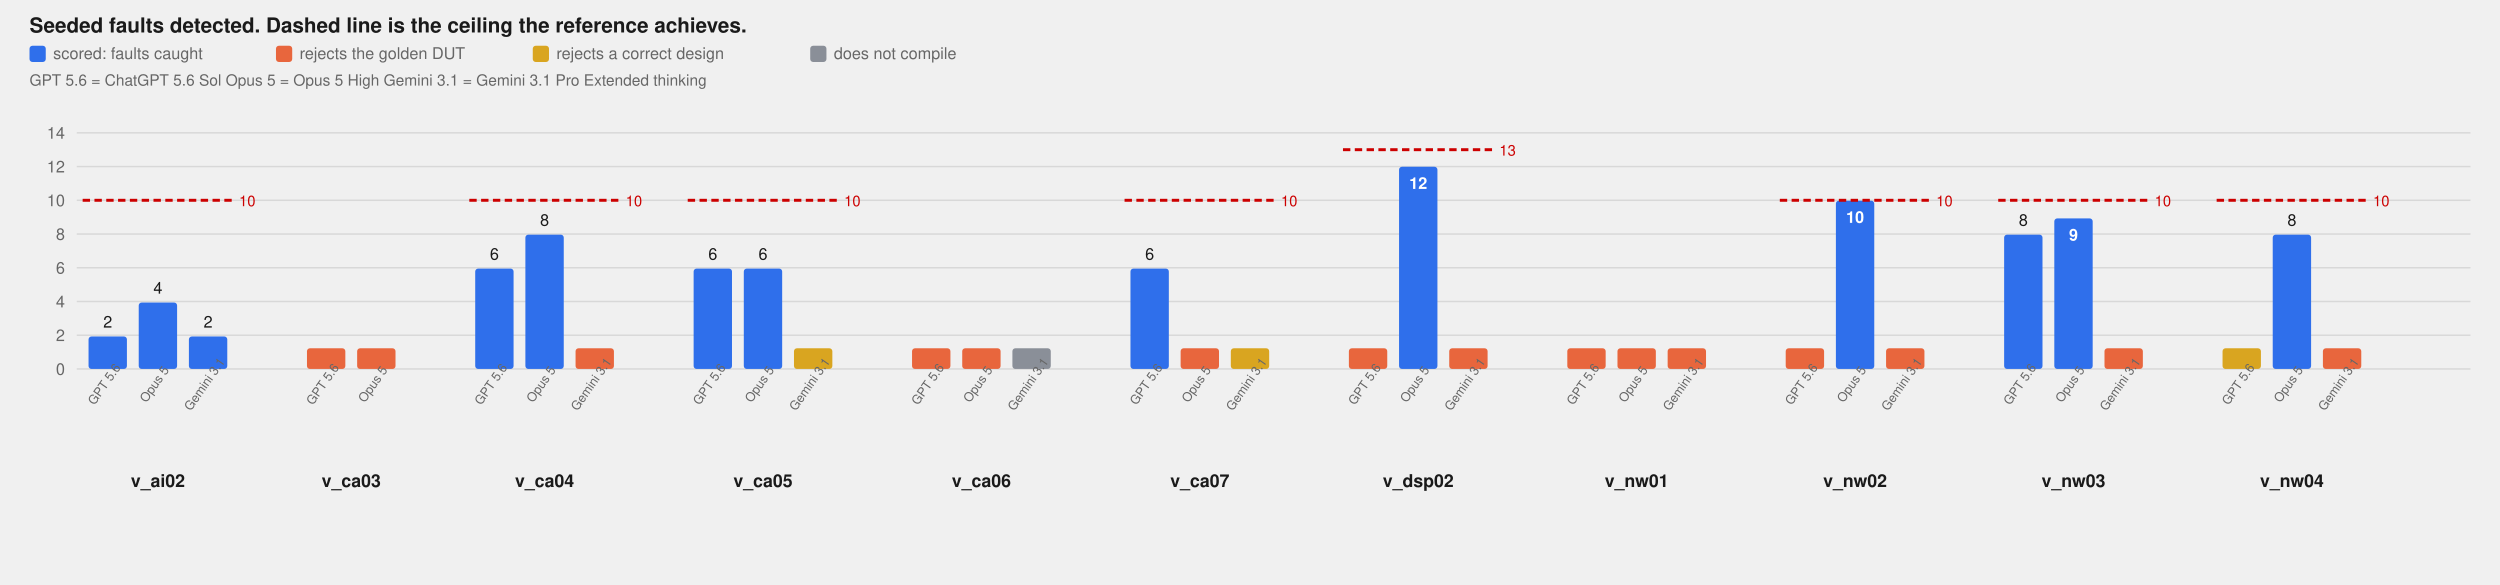
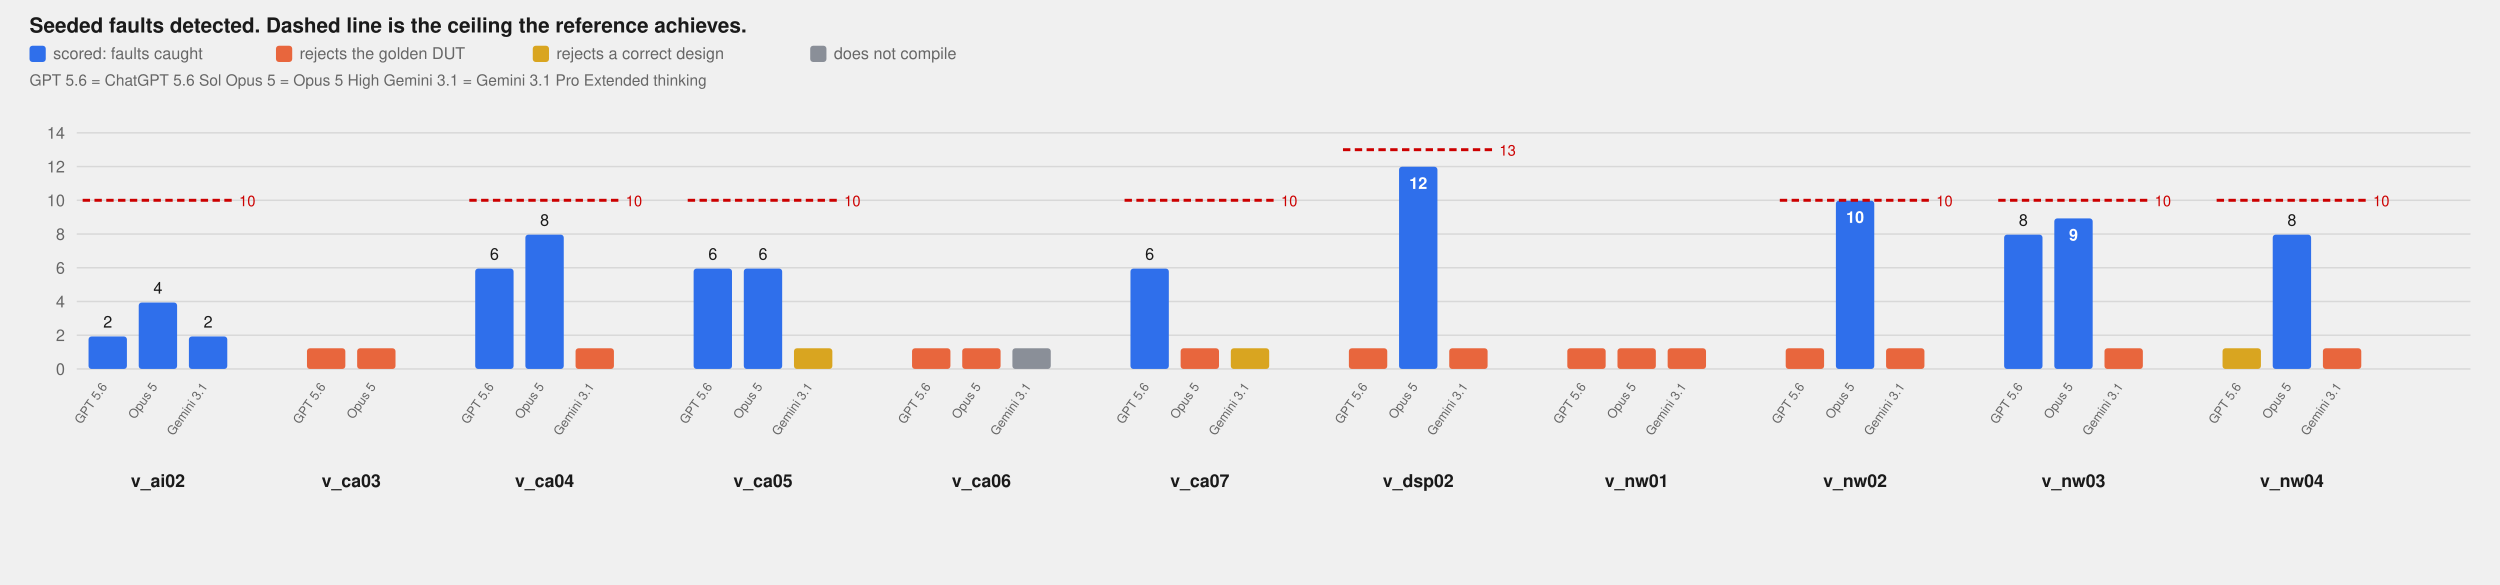
<svg xmlns="http://www.w3.org/2000/svg" viewBox="0 0 1694 396" font-family="-apple-system,BlinkMacSystemFont,Segoe UI,Helvetica,Arial,sans-serif">
  <rect width="1694" height="396" fill="none" />
  <line x1="52" y1="250.0" x2="1674" y2="250.0" stroke="#d8d8d8" stroke-width="1" />
  <text x="44" y="254.0" fill="#666" font-size="11" text-anchor="end">0</text>
  <line x1="52" y1="227.143" x2="1674" y2="227.143" stroke="#d8d8d8" stroke-width="1" />
  <text x="44" y="231.143" fill="#666" font-size="11" text-anchor="end">2</text>
  <line x1="52" y1="204.286" x2="1674" y2="204.286" stroke="#d8d8d8" stroke-width="1" />
  <text x="44" y="208.286" fill="#666" font-size="11" text-anchor="end">4</text>
  <line x1="52" y1="181.429" x2="1674" y2="181.429" stroke="#d8d8d8" stroke-width="1" />
  <text x="44" y="185.429" fill="#666" font-size="11" text-anchor="end">6</text>
  <line x1="52" y1="158.571" x2="1674" y2="158.571" stroke="#d8d8d8" stroke-width="1" />
  <text x="44" y="162.571" fill="#666" font-size="11" text-anchor="end">8</text>
  <line x1="52" y1="135.714" x2="1674" y2="135.714" stroke="#d8d8d8" stroke-width="1" />
  <text x="44" y="139.714" fill="#666" font-size="11" text-anchor="end">10</text>
  <line x1="52" y1="112.857" x2="1674" y2="112.857" stroke="#d8d8d8" stroke-width="1" />
  <text x="44" y="116.857" fill="#666" font-size="11" text-anchor="end">12</text>
  <line x1="52" y1="90.0" x2="1674" y2="90.0" stroke="#d8d8d8" stroke-width="1" />
  <text x="44" y="94.0" fill="#666" font-size="11" text-anchor="end">14</text>
  <rect x="60" y="228" width="26" height="22" rx="2" fill="#2f6feb" />
  <text x="73.0" y="222" fill="#1a1a1a" font-size="11" text-anchor="middle">2</text>
-   <text x="73.0" y="262" fill="#666" font-size="8.5" text-anchor="middle" transform="rotate(-55 73.0 262)">GPT 5.6</text>
+   <text x="73.0" y="262" fill="#666" font-size="8.5" text-anchor="end" transform="rotate(-55 73.0 262)">GPT 5.6</text>
  <rect x="94" y="205" width="26" height="45" rx="2" fill="#2f6feb" />
  <text x="107.0" y="199" fill="#1a1a1a" font-size="11" text-anchor="middle">4</text>
-   <text x="107.0" y="262" fill="#666" font-size="8.5" text-anchor="middle" transform="rotate(-55 107.0 262)">Opus 5</text>
+   <text x="107.0" y="262" fill="#666" font-size="8.5" text-anchor="end" transform="rotate(-55 107.0 262)">Opus 5</text>
  <rect x="128" y="228" width="26" height="22" rx="2" fill="#2f6feb" />
  <text x="141.0" y="222" fill="#1a1a1a" font-size="11" text-anchor="middle">2</text>
-   <text x="141.0" y="262" fill="#666" font-size="8.5" text-anchor="middle" transform="rotate(-55 141.0 262)">Gemini 3.1</text>
+   <text x="141.0" y="262" fill="#666" font-size="8.5" text-anchor="end" transform="rotate(-55 141.0 262)">Gemini 3.1</text>
  <line x1="56" y1="135.714" x2="158" y2="135.714" stroke="#c00" stroke-width="2" stroke-dasharray="5,3" />
  <text x="162" y="139.714" fill="#c00" font-size="10">10</text>
  <text x="107.0" y="330" fill="#1a1a1a" font-size="12" font-weight="600" text-anchor="middle">v_ai02</text>
  <rect x="208" y="236" width="26" height="14" rx="2" fill="#e8663d" />
-   <text x="221.0" y="262" fill="#666" font-size="8.5" text-anchor="middle" transform="rotate(-55 221.0 262)">GPT 5.6</text>
+   <text x="221.0" y="262" fill="#666" font-size="8.5" text-anchor="end" transform="rotate(-55 221.0 262)">GPT 5.6</text>
  <rect x="242" y="236" width="26" height="14" rx="2" fill="#e8663d" />
-   <text x="255.0" y="262" fill="#666" font-size="8.5" text-anchor="middle" transform="rotate(-55 255.0 262)">Opus 5</text>
+   <text x="255.0" y="262" fill="#666" font-size="8.5" text-anchor="end" transform="rotate(-55 255.0 262)">Opus 5</text>
  <text x="238.0" y="330" fill="#1a1a1a" font-size="12" font-weight="600" text-anchor="middle">v_ca03</text>
  <rect x="322" y="182" width="26" height="68" rx="2" fill="#2f6feb" />
  <text x="335.0" y="176" fill="#1a1a1a" font-size="11" text-anchor="middle">6</text>
-   <text x="335.0" y="262" fill="#666" font-size="8.5" text-anchor="middle" transform="rotate(-55 335.0 262)">GPT 5.6</text>
+   <text x="335.0" y="262" fill="#666" font-size="8.5" text-anchor="end" transform="rotate(-55 335.0 262)">GPT 5.6</text>
  <rect x="356" y="159" width="26" height="91" rx="2" fill="#2f6feb" />
  <text x="369.0" y="153" fill="#1a1a1a" font-size="11" text-anchor="middle">8</text>
-   <text x="369.0" y="262" fill="#666" font-size="8.5" text-anchor="middle" transform="rotate(-55 369.0 262)">Opus 5</text>
+   <text x="369.0" y="262" fill="#666" font-size="8.5" text-anchor="end" transform="rotate(-55 369.0 262)">Opus 5</text>
  <rect x="390" y="236" width="26" height="14" rx="2" fill="#e8663d" />
-   <text x="403.0" y="262" fill="#666" font-size="8.5" text-anchor="middle" transform="rotate(-55 403.0 262)">Gemini 3.1</text>
+   <text x="403.0" y="262" fill="#666" font-size="8.5" text-anchor="end" transform="rotate(-55 403.0 262)">Gemini 3.1</text>
  <line x1="318" y1="135.714" x2="420" y2="135.714" stroke="#c00" stroke-width="2" stroke-dasharray="5,3" />
  <text x="424" y="139.714" fill="#c00" font-size="10">10</text>
  <text x="369.0" y="330" fill="#1a1a1a" font-size="12" font-weight="600" text-anchor="middle">v_ca04</text>
  <rect x="470" y="182" width="26" height="68" rx="2" fill="#2f6feb" />
  <text x="483.0" y="176" fill="#1a1a1a" font-size="11" text-anchor="middle">6</text>
-   <text x="483.0" y="262" fill="#666" font-size="8.5" text-anchor="middle" transform="rotate(-55 483.0 262)">GPT 5.6</text>
+   <text x="483.0" y="262" fill="#666" font-size="8.5" text-anchor="end" transform="rotate(-55 483.0 262)">GPT 5.6</text>
  <rect x="504" y="182" width="26" height="68" rx="2" fill="#2f6feb" />
  <text x="517.0" y="176" fill="#1a1a1a" font-size="11" text-anchor="middle">6</text>
-   <text x="517.0" y="262" fill="#666" font-size="8.5" text-anchor="middle" transform="rotate(-55 517.0 262)">Opus 5</text>
+   <text x="517.0" y="262" fill="#666" font-size="8.5" text-anchor="end" transform="rotate(-55 517.0 262)">Opus 5</text>
  <rect x="538" y="236" width="26" height="14" rx="2" fill="#d9a520" />
-   <text x="551.0" y="262" fill="#666" font-size="8.5" text-anchor="middle" transform="rotate(-55 551.0 262)">Gemini 3.1</text>
+   <text x="551.0" y="262" fill="#666" font-size="8.5" text-anchor="end" transform="rotate(-55 551.0 262)">Gemini 3.1</text>
  <line x1="466" y1="135.714" x2="568" y2="135.714" stroke="#c00" stroke-width="2" stroke-dasharray="5,3" />
  <text x="572" y="139.714" fill="#c00" font-size="10">10</text>
  <text x="517.0" y="330" fill="#1a1a1a" font-size="12" font-weight="600" text-anchor="middle">v_ca05</text>
  <rect x="618" y="236" width="26" height="14" rx="2" fill="#e8663d" />
-   <text x="631.0" y="262" fill="#666" font-size="8.5" text-anchor="middle" transform="rotate(-55 631.0 262)">GPT 5.6</text>
+   <text x="631.0" y="262" fill="#666" font-size="8.5" text-anchor="end" transform="rotate(-55 631.0 262)">GPT 5.6</text>
  <rect x="652" y="236" width="26" height="14" rx="2" fill="#e8663d" />
-   <text x="665.0" y="262" fill="#666" font-size="8.5" text-anchor="middle" transform="rotate(-55 665.0 262)">Opus 5</text>
+   <text x="665.0" y="262" fill="#666" font-size="8.5" text-anchor="end" transform="rotate(-55 665.0 262)">Opus 5</text>
  <rect x="686" y="236" width="26" height="14" rx="2" fill="#8a8f98" />
-   <text x="699.0" y="262" fill="#666" font-size="8.5" text-anchor="middle" transform="rotate(-55 699.0 262)">Gemini 3.1</text>
+   <text x="699.0" y="262" fill="#666" font-size="8.5" text-anchor="end" transform="rotate(-55 699.0 262)">Gemini 3.1</text>
  <text x="665.0" y="330" fill="#1a1a1a" font-size="12" font-weight="600" text-anchor="middle">v_ca06</text>
  <rect x="766" y="182" width="26" height="68" rx="2" fill="#2f6feb" />
  <text x="779.0" y="176" fill="#1a1a1a" font-size="11" text-anchor="middle">6</text>
-   <text x="779.0" y="262" fill="#666" font-size="8.5" text-anchor="middle" transform="rotate(-55 779.0 262)">GPT 5.6</text>
+   <text x="779.0" y="262" fill="#666" font-size="8.5" text-anchor="end" transform="rotate(-55 779.0 262)">GPT 5.6</text>
  <rect x="800" y="236" width="26" height="14" rx="2" fill="#e8663d" />
-   <text x="813.0" y="262" fill="#666" font-size="8.5" text-anchor="middle" transform="rotate(-55 813.0 262)">Opus 5</text>
+   <text x="813.0" y="262" fill="#666" font-size="8.5" text-anchor="end" transform="rotate(-55 813.0 262)">Opus 5</text>
  <rect x="834" y="236" width="26" height="14" rx="2" fill="#d9a520" />
-   <text x="847.0" y="262" fill="#666" font-size="8.5" text-anchor="middle" transform="rotate(-55 847.0 262)">Gemini 3.1</text>
+   <text x="847.0" y="262" fill="#666" font-size="8.5" text-anchor="end" transform="rotate(-55 847.0 262)">Gemini 3.1</text>
  <line x1="762" y1="135.714" x2="864" y2="135.714" stroke="#c00" stroke-width="2" stroke-dasharray="5,3" />
  <text x="868" y="139.714" fill="#c00" font-size="10">10</text>
  <text x="813.0" y="330" fill="#1a1a1a" font-size="12" font-weight="600" text-anchor="middle">v_ca07</text>
  <rect x="914" y="236" width="26" height="14" rx="2" fill="#e8663d" />
-   <text x="927.0" y="262" fill="#666" font-size="8.5" text-anchor="middle" transform="rotate(-55 927.0 262)">GPT 5.6</text>
+   <text x="927.0" y="262" fill="#666" font-size="8.5" text-anchor="end" transform="rotate(-55 927.0 262)">GPT 5.6</text>
  <rect x="948" y="113" width="26" height="137" rx="2" fill="#2f6feb" />
  <text x="961.0" y="128" fill="#ffffff" font-size="11" font-weight="600" text-anchor="middle">12</text>
-   <text x="961.0" y="262" fill="#666" font-size="8.5" text-anchor="middle" transform="rotate(-55 961.0 262)">Opus 5</text>
+   <text x="961.0" y="262" fill="#666" font-size="8.5" text-anchor="end" transform="rotate(-55 961.0 262)">Opus 5</text>
  <rect x="982" y="236" width="26" height="14" rx="2" fill="#e8663d" />
-   <text x="995.0" y="262" fill="#666" font-size="8.5" text-anchor="middle" transform="rotate(-55 995.0 262)">Gemini 3.1</text>
+   <text x="995.0" y="262" fill="#666" font-size="8.5" text-anchor="end" transform="rotate(-55 995.0 262)">Gemini 3.1</text>
  <line x1="910" y1="101.429" x2="1012" y2="101.429" stroke="#c00" stroke-width="2" stroke-dasharray="5,3" />
  <text x="1016" y="105.429" fill="#c00" font-size="10">13</text>
  <text x="961.0" y="330" fill="#1a1a1a" font-size="12" font-weight="600" text-anchor="middle">v_dsp02</text>
  <rect x="1062" y="236" width="26" height="14" rx="2" fill="#e8663d" />
-   <text x="1075.0" y="262" fill="#666" font-size="8.5" text-anchor="middle" transform="rotate(-55 1075.0 262)">GPT 5.6</text>
+   <text x="1075.0" y="262" fill="#666" font-size="8.5" text-anchor="end" transform="rotate(-55 1075.0 262)">GPT 5.6</text>
  <rect x="1096" y="236" width="26" height="14" rx="2" fill="#e8663d" />
-   <text x="1109.0" y="262" fill="#666" font-size="8.5" text-anchor="middle" transform="rotate(-55 1109.0 262)">Opus 5</text>
+   <text x="1109.0" y="262" fill="#666" font-size="8.5" text-anchor="end" transform="rotate(-55 1109.0 262)">Opus 5</text>
  <rect x="1130" y="236" width="26" height="14" rx="2" fill="#e8663d" />
-   <text x="1143.0" y="262" fill="#666" font-size="8.5" text-anchor="middle" transform="rotate(-55 1143.0 262)">Gemini 3.1</text>
+   <text x="1143.0" y="262" fill="#666" font-size="8.5" text-anchor="end" transform="rotate(-55 1143.0 262)">Gemini 3.1</text>
  <text x="1109.0" y="330" fill="#1a1a1a" font-size="12" font-weight="600" text-anchor="middle">v_nw01</text>
  <rect x="1210" y="236" width="26" height="14" rx="2" fill="#e8663d" />
-   <text x="1223.0" y="262" fill="#666" font-size="8.5" text-anchor="middle" transform="rotate(-55 1223.0 262)">GPT 5.6</text>
+   <text x="1223.0" y="262" fill="#666" font-size="8.5" text-anchor="end" transform="rotate(-55 1223.0 262)">GPT 5.6</text>
  <rect x="1244" y="136" width="26" height="114" rx="2" fill="#2f6feb" />
  <text x="1257.0" y="151" fill="#ffffff" font-size="11" font-weight="600" text-anchor="middle">10</text>
-   <text x="1257.0" y="262" fill="#666" font-size="8.5" text-anchor="middle" transform="rotate(-55 1257.0 262)">Opus 5</text>
+   <text x="1257.0" y="262" fill="#666" font-size="8.5" text-anchor="end" transform="rotate(-55 1257.0 262)">Opus 5</text>
  <rect x="1278" y="236" width="26" height="14" rx="2" fill="#e8663d" />
-   <text x="1291.0" y="262" fill="#666" font-size="8.5" text-anchor="middle" transform="rotate(-55 1291.0 262)">Gemini 3.1</text>
+   <text x="1291.0" y="262" fill="#666" font-size="8.5" text-anchor="end" transform="rotate(-55 1291.0 262)">Gemini 3.1</text>
  <line x1="1206" y1="135.714" x2="1308" y2="135.714" stroke="#c00" stroke-width="2" stroke-dasharray="5,3" />
  <text x="1312" y="139.714" fill="#c00" font-size="10">10</text>
  <text x="1257.0" y="330" fill="#1a1a1a" font-size="12" font-weight="600" text-anchor="middle">v_nw02</text>
  <rect x="1358" y="159" width="26" height="91" rx="2" fill="#2f6feb" />
  <text x="1371.0" y="153" fill="#1a1a1a" font-size="11" text-anchor="middle">8</text>
-   <text x="1371.0" y="262" fill="#666" font-size="8.5" text-anchor="middle" transform="rotate(-55 1371.0 262)">GPT 5.6</text>
+   <text x="1371.0" y="262" fill="#666" font-size="8.5" text-anchor="end" transform="rotate(-55 1371.0 262)">GPT 5.6</text>
  <rect x="1392" y="148" width="26" height="102" rx="2" fill="#2f6feb" />
  <text x="1405.0" y="163" fill="#ffffff" font-size="11" font-weight="600" text-anchor="middle">9</text>
-   <text x="1405.0" y="262" fill="#666" font-size="8.5" text-anchor="middle" transform="rotate(-55 1405.0 262)">Opus 5</text>
+   <text x="1405.0" y="262" fill="#666" font-size="8.5" text-anchor="end" transform="rotate(-55 1405.0 262)">Opus 5</text>
  <rect x="1426" y="236" width="26" height="14" rx="2" fill="#e8663d" />
-   <text x="1439.0" y="262" fill="#666" font-size="8.5" text-anchor="middle" transform="rotate(-55 1439.0 262)">Gemini 3.1</text>
+   <text x="1439.0" y="262" fill="#666" font-size="8.5" text-anchor="end" transform="rotate(-55 1439.0 262)">Gemini 3.1</text>
  <line x1="1354" y1="135.714" x2="1456" y2="135.714" stroke="#c00" stroke-width="2" stroke-dasharray="5,3" />
  <text x="1460" y="139.714" fill="#c00" font-size="10">10</text>
  <text x="1405.0" y="330" fill="#1a1a1a" font-size="12" font-weight="600" text-anchor="middle">v_nw03</text>
  <rect x="1506" y="236" width="26" height="14" rx="2" fill="#d9a520" />
-   <text x="1519.0" y="262" fill="#666" font-size="8.5" text-anchor="middle" transform="rotate(-55 1519.0 262)">GPT 5.6</text>
+   <text x="1519.0" y="262" fill="#666" font-size="8.5" text-anchor="end" transform="rotate(-55 1519.0 262)">GPT 5.6</text>
  <rect x="1540" y="159" width="26" height="91" rx="2" fill="#2f6feb" />
  <text x="1553.0" y="153" fill="#1a1a1a" font-size="11" text-anchor="middle">8</text>
-   <text x="1553.0" y="262" fill="#666" font-size="8.5" text-anchor="middle" transform="rotate(-55 1553.0 262)">Opus 5</text>
+   <text x="1553.0" y="262" fill="#666" font-size="8.5" text-anchor="end" transform="rotate(-55 1553.0 262)">Opus 5</text>
  <rect x="1574" y="236" width="26" height="14" rx="2" fill="#e8663d" />
-   <text x="1587.0" y="262" fill="#666" font-size="8.5" text-anchor="middle" transform="rotate(-55 1587.0 262)">Gemini 3.1</text>
+   <text x="1587.0" y="262" fill="#666" font-size="8.5" text-anchor="end" transform="rotate(-55 1587.0 262)">Gemini 3.1</text>
  <line x1="1502" y1="135.714" x2="1604" y2="135.714" stroke="#c00" stroke-width="2" stroke-dasharray="5,3" />
  <text x="1608" y="139.714" fill="#c00" font-size="10">10</text>
  <text x="1553.0" y="330" fill="#1a1a1a" font-size="12" font-weight="600" text-anchor="middle">v_nw04</text>
  <text x="20" y="22" fill="#1a1a1a" font-size="14" font-weight="600">Seeded faults detected. Dashed line is the ceiling the reference achieves.</text>
  <rect x="20" y="31" width="11" height="11" rx="2" fill="#2f6feb" />
  <text x="36" y="40" fill="#666" font-size="11">scored: faults caught</text>
  <rect x="187.0" y="31" width="11" height="11" rx="2" fill="#e8663d" />
  <text x="203.0" y="40" fill="#666" font-size="11">rejects the golden DUT</text>
  <rect x="361.0" y="31" width="11" height="11" rx="2" fill="#d9a520" />
  <text x="377.0" y="40" fill="#666" font-size="11">rejects a correct design</text>
  <rect x="549.0" y="31" width="11" height="11" rx="2" fill="#8a8f98" />
  <text x="565.0" y="40" fill="#666" font-size="11">does not compile</text>
  <text x="20" y="58" fill="#666" font-size="10.5">GPT 5.6 = ChatGPT 5.6 Sol   Opus 5 = Opus 5 High   Gemini 3.1 = Gemini 3.1 Pro Extended thinking</text>
</svg>
